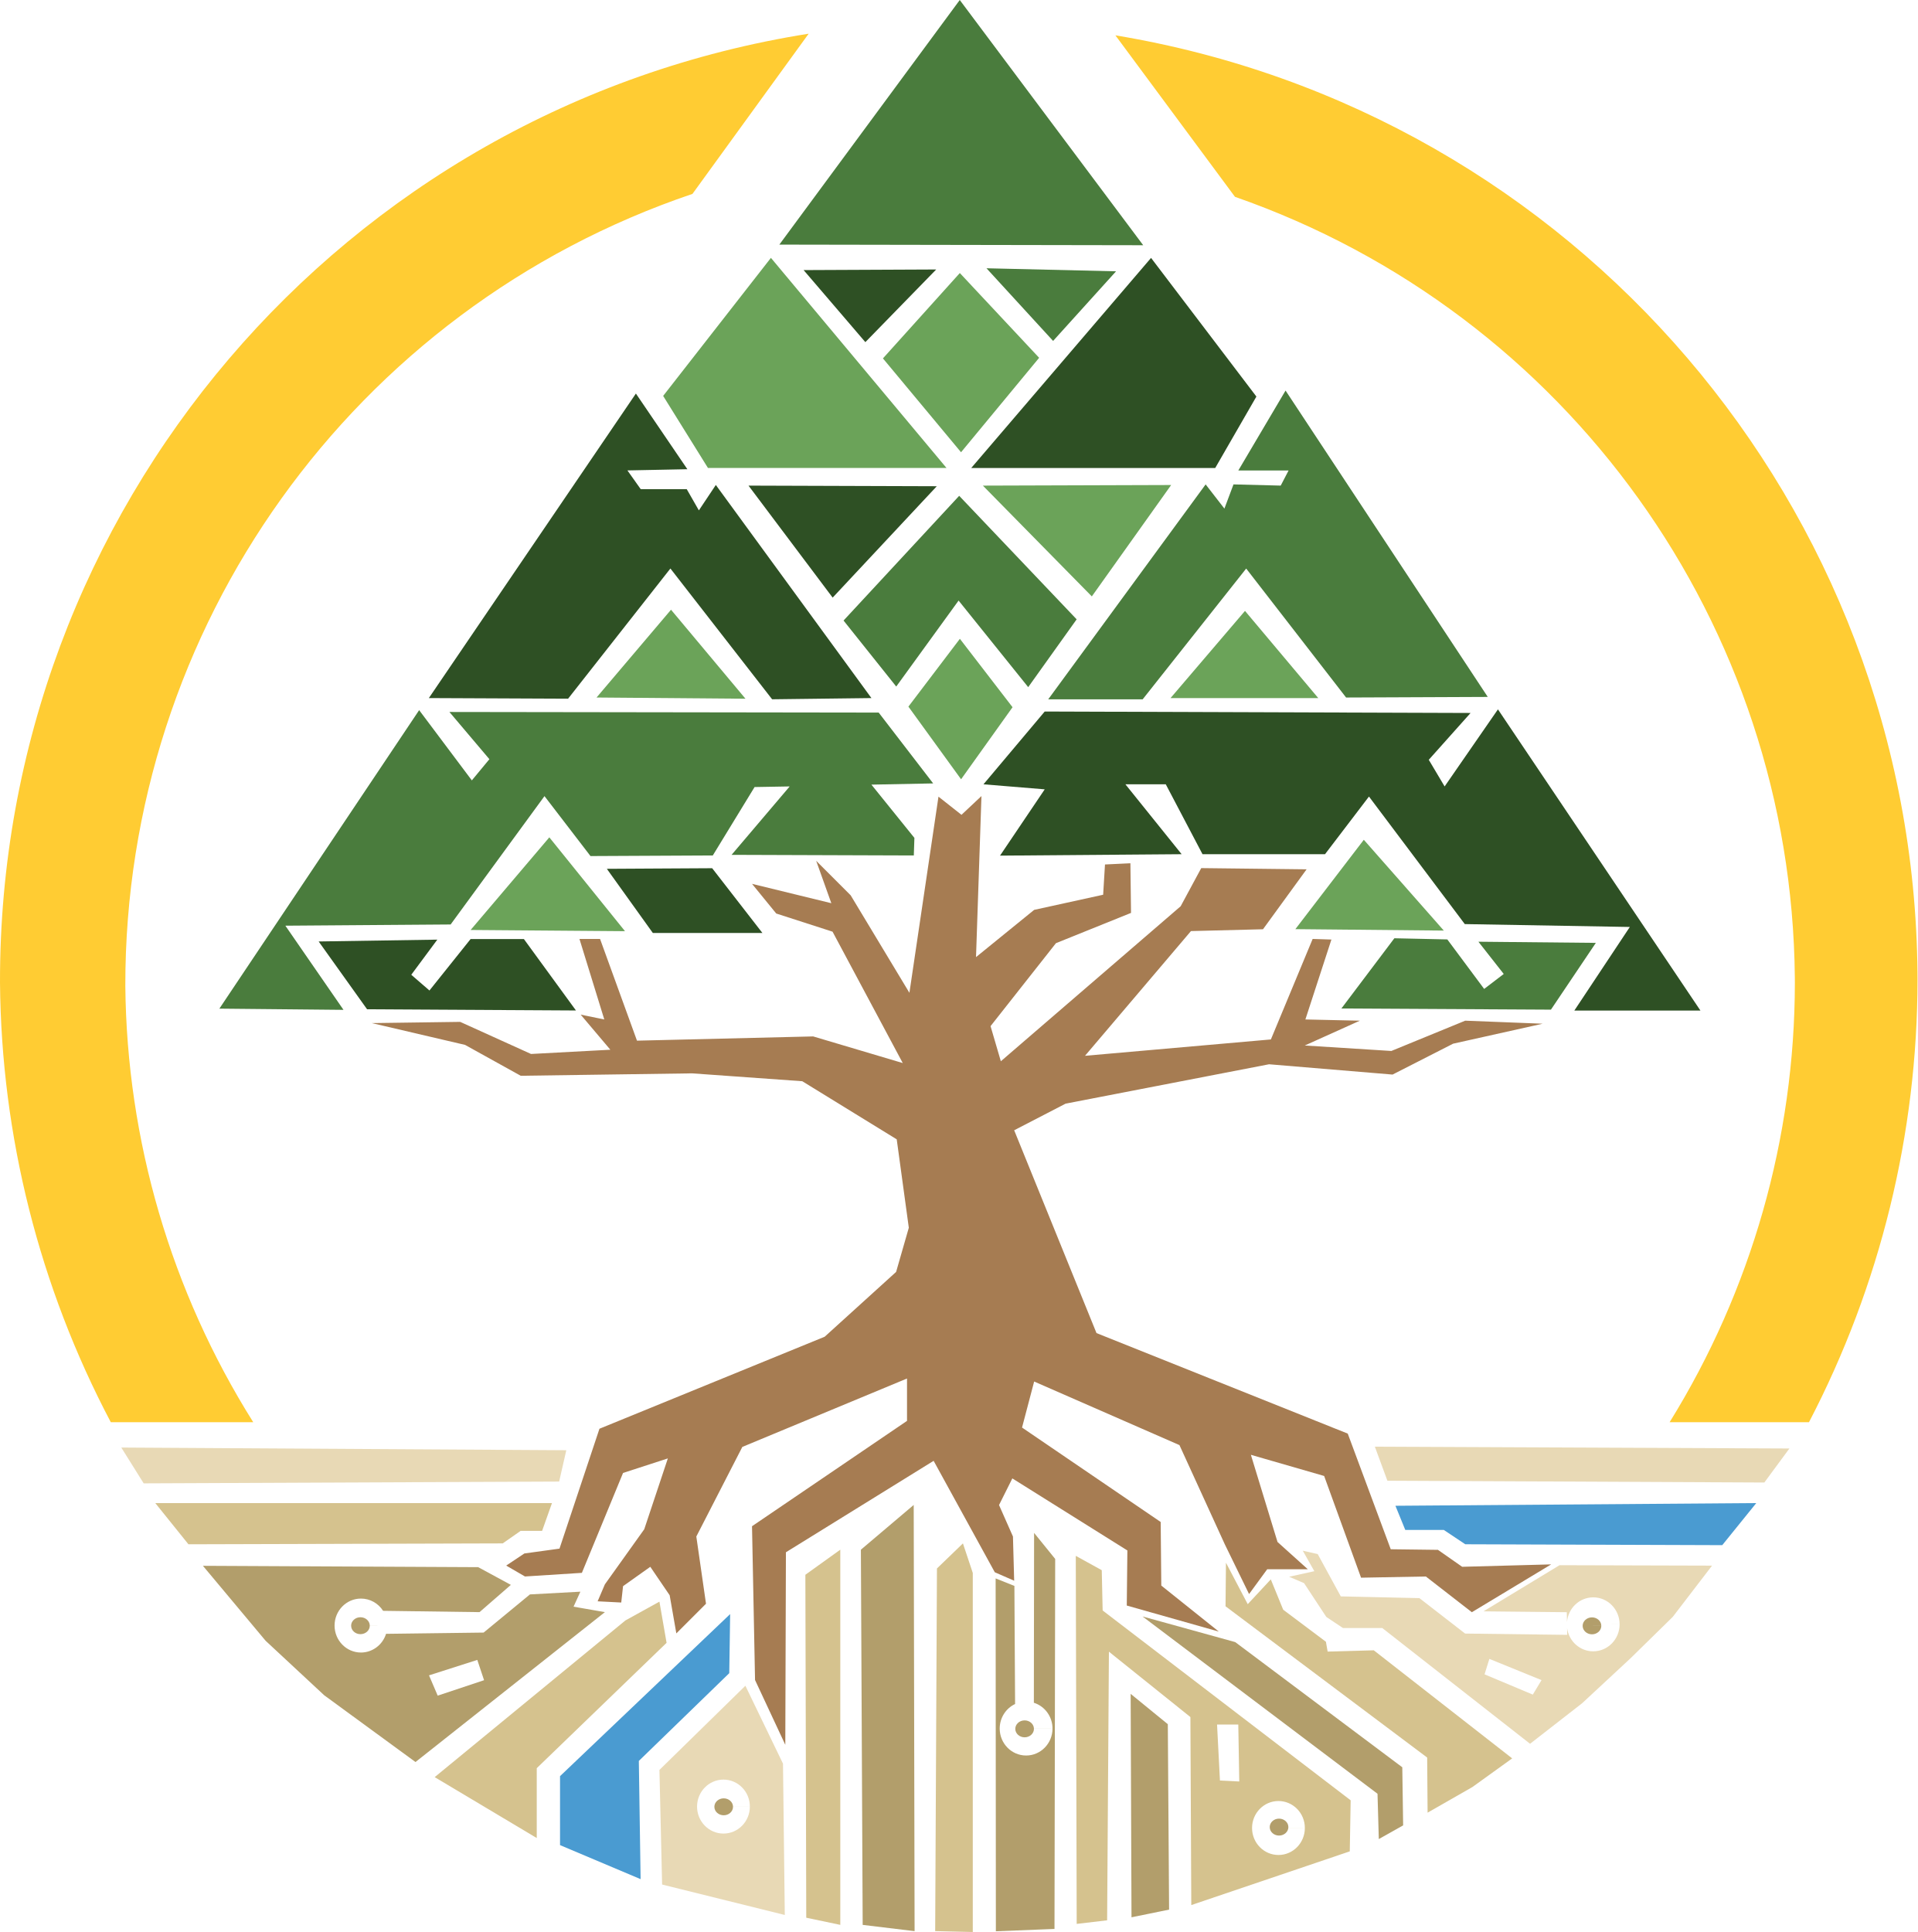
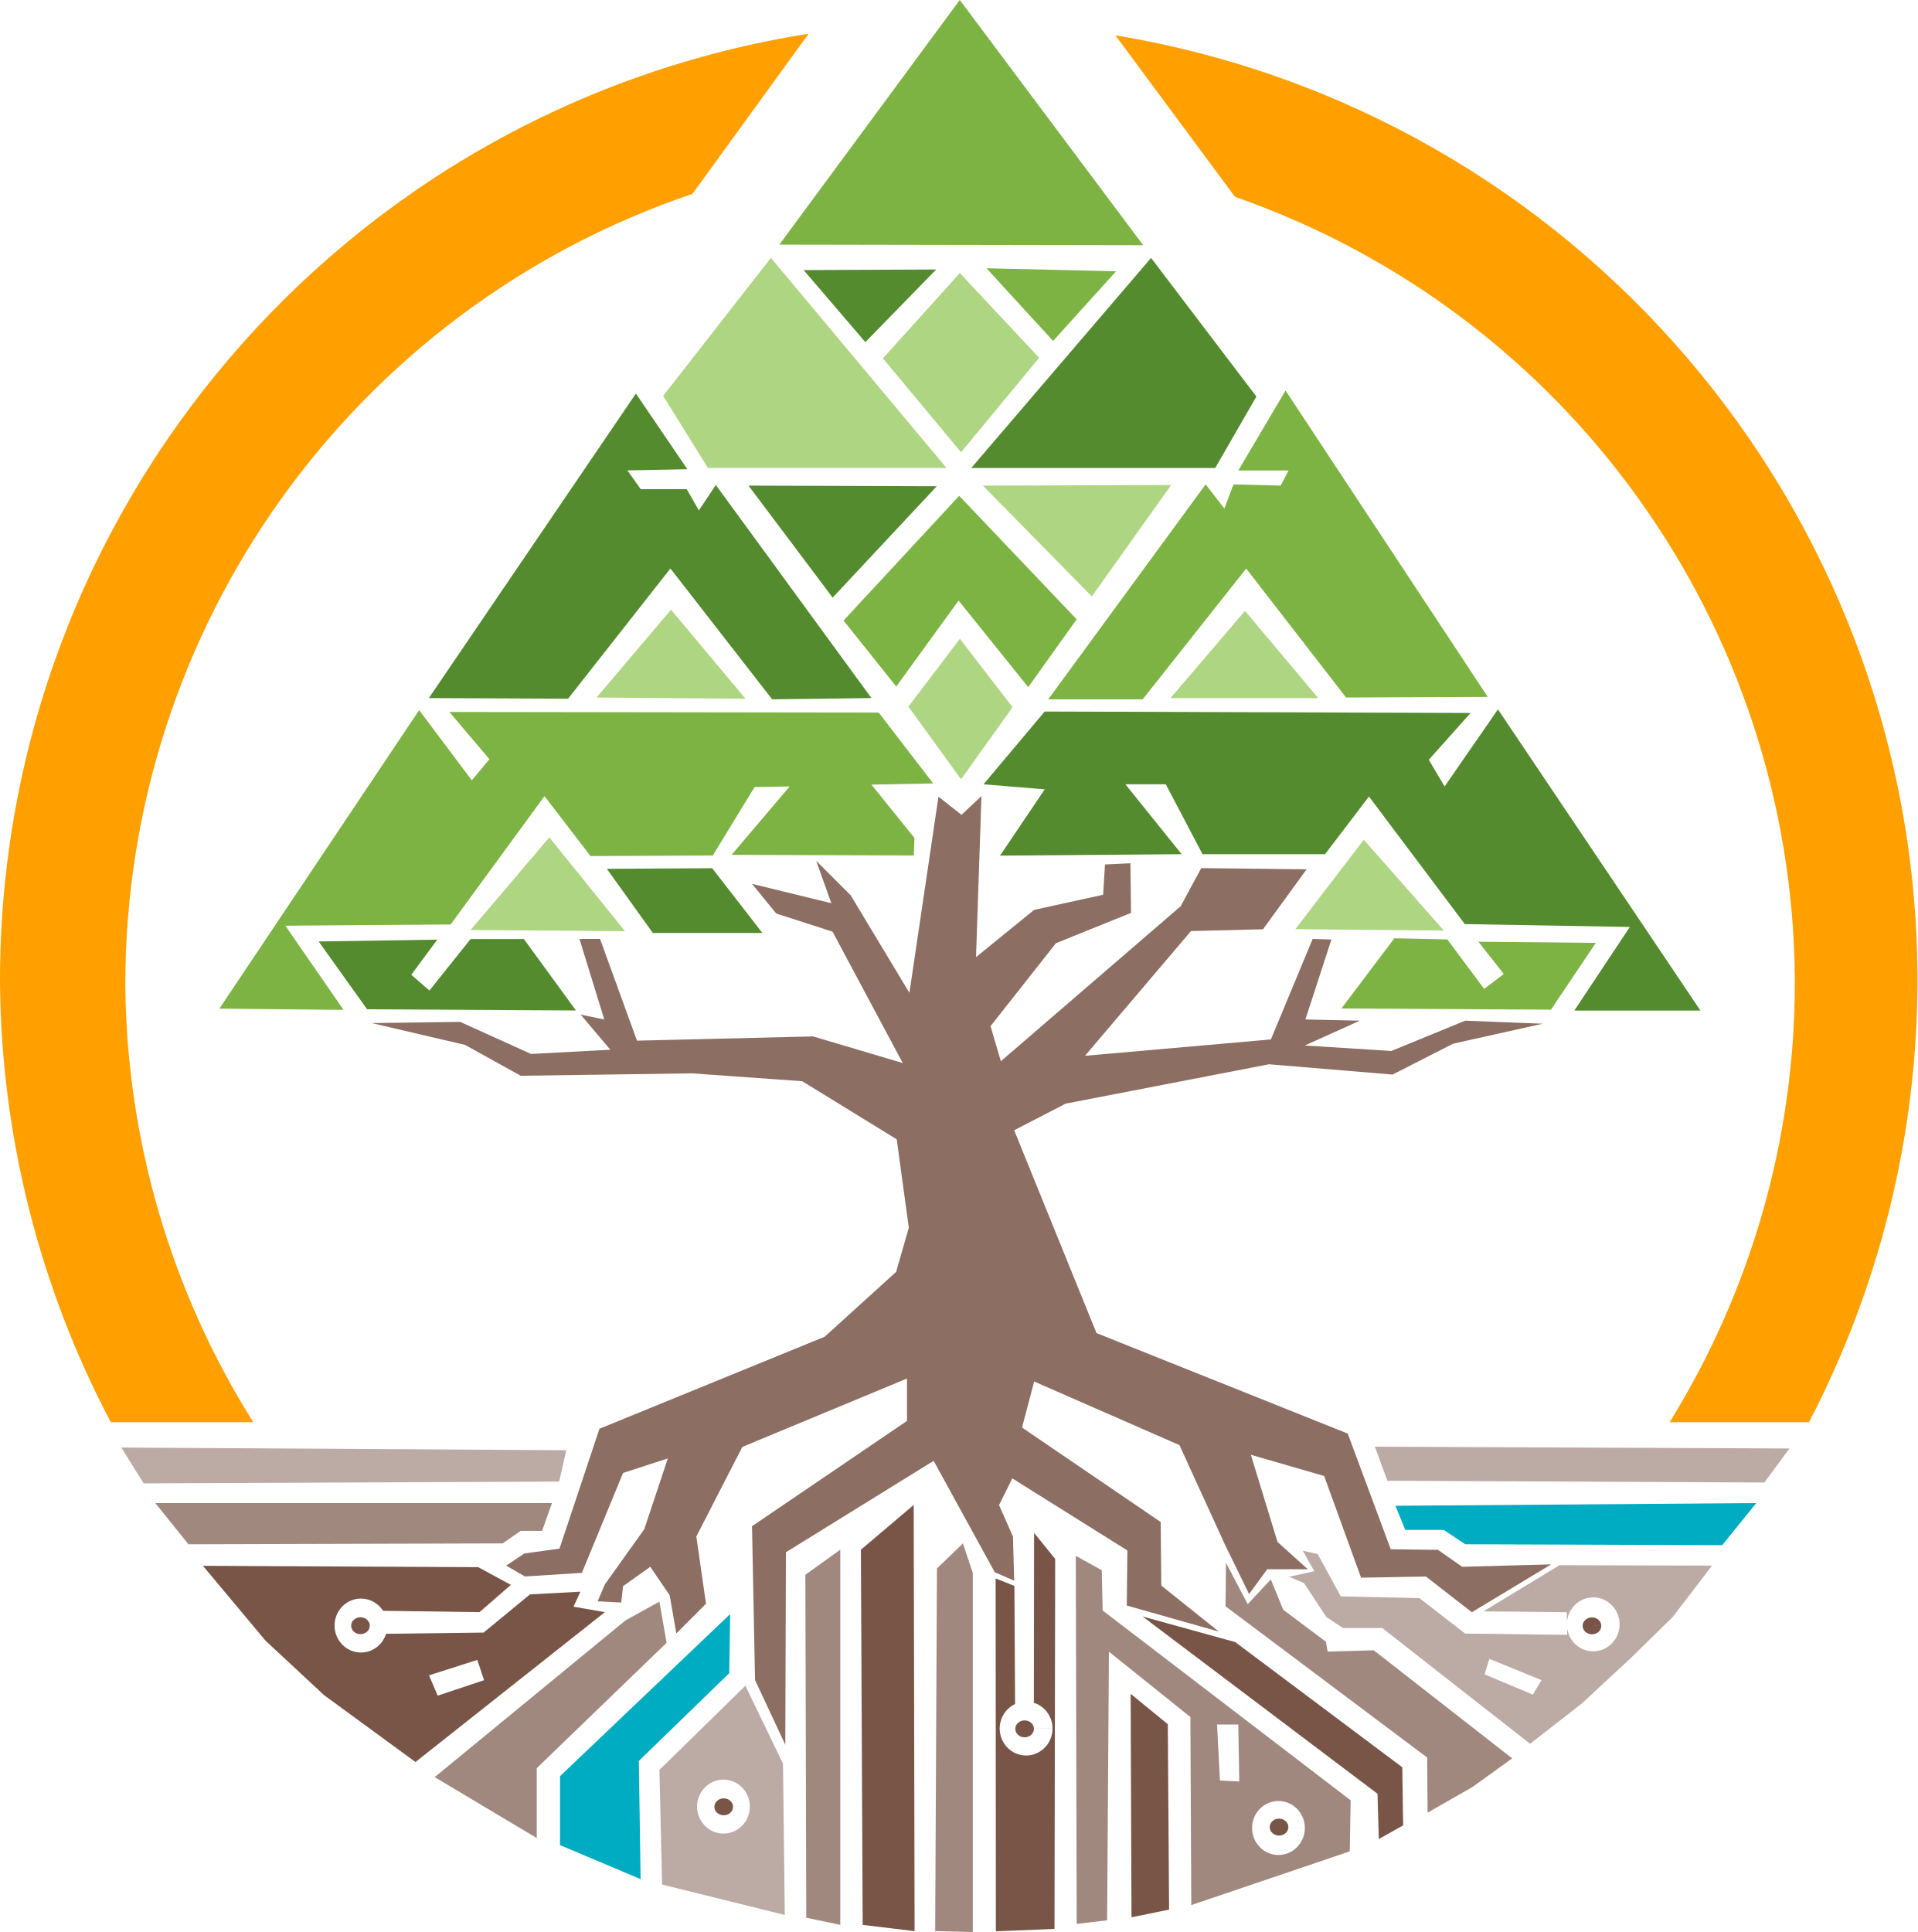
<svg xmlns="http://www.w3.org/2000/svg" version="1.1" width="517.854" height="521.74" viewBox="0 0 517.854 521.74" id="svg1">
-   <g id="water" style="fill:#4a9bd1;fill-opacity:1.0">
+   <g id="water" style="fill:#00acc1;fill-opacity:1.0">
    <path d="m 376.854,406.636 97.453,-0.729 -9.187,11.364 -69.401,-0.239 -5.803,-3.871 H 379.515 Z" />
    <path d="m 151.245,479.652 45.943,-43.767 -0.239,15.959 -24.423,23.699 0.48,31.921 -21.761,-9.188 z" />
  </g>
-   <g id="sun" style="opacity:1;fill:#ffcc33;fill-opacity:1;fill-rule:nonzero;stroke:none;stroke-width:1.333">
+   <g id="sun" style="opacity:1;fill:#ffa000;fill-opacity:1;fill-rule:nonzero;stroke:none;stroke-width:1.333">
    <path d="M 218.391,9.1 C 92.397,29.068 -0.281,137.828 6.397815e-4,265.396 0.349,306.776 10.61,347.469 29.922,384.068 H 68.391 C 46.187,348.729 34.23,307.928 33.845,266.204 33.714,169.437 95.349,83.38 187.01,52.36 Z m 82.839,0.443 32.291,43.609 C 423.339,84.475 483.834,168.797 484.719,263.917 l 0.011,1.525 c -0.032,41.917 -11.74,82.995 -33.824,118.625 h 37.636 c 19.24,-36.911 29.292,-77.921 29.312,-119.547 l -0.009,-1.745 C 516.771,136.943 425.375,30.1 301.23,9.543 Z" />
  </g>
-   <g id="leaves-normal" style="fill:#4a7c3d;fill-opacity:1.0;fill-rule:nonzero;stroke:none;stroke-width:1.333">
+   <g id="leaves-normal" style="fill:#7cb342;fill-opacity:1.0;fill-rule:nonzero;stroke:none;stroke-width:1.333">
    <path d="M 259.198,2.20241e-5 308.739,66.224 210.474,66.057 Z" />
    <path d="m 266.417,72.448 17.989,19.62 17,-18.801 z" />
    <path d="m 227.813,167.579 31.229,-33.683 31.724,33.355 -13.084,18.312 -18.801,-23.38 -16.839,23.219 z" />
    <path d="m 283.089,188.855 42.511,-58.041 5.068,6.536 2.453,-6.536 12.755,0.323 2.125,-4.084 H 334.427 l 12.755,-21.583 54.609,82.735 -38.26,0.161 -26.979,-34.828 -27.959,35.317 z" />
    <path d="m 59.245,272.385 53.953,-80.609 14.229,18.969 4.74,-5.724 -10.792,-12.751 115.927,0.163 14.713,19.129 -16.676,0.328 11.609,14.385 -0.161,4.745 -49.215,-0.167 15.693,-18.475 -9.479,0.163 -11.287,18.479 -33.027,0.161 -12.427,-16.188 -25.344,34.663 -44.636,0.328 15.699,22.728 z" />
    <path d="m 362.266,272.344 14.301,-18.964 14.303,0.313 9.948,13.369 5.287,-4.041 -6.839,-8.708 31.713,0.312 -12.125,18.032 z" />
  </g>
-   <g id="leaves-light" style="fill:#6ba359;fill-opacity:1.0;fill-rule:nonzero;stroke:none;stroke-width:1.333">
+   <g id="leaves-light" style="fill:#aed581;fill-opacity:1.0;fill-rule:nonzero;stroke:none;stroke-width:1.333">
    <path d="M 238.449,96.787 259.214,73.735 280.635,96.625 259.542,122.131 Z" />
    <path d="m 179.094,106.917 29.104,-37.281 47.417,56.735 h -64.423 z" />
    <path d="m 245.329,190.824 13.901,-18.313 14.224,18.475 -13.901,19.457 z" />
    <path d="m 316.121,188.516 20.109,-23.541 19.785,23.541 z" />
    <path d="m 161.105,188.365 20.115,-23.708 20.109,24.036 z" />
    <path d="m 127.099,251.141 21.255,-25.016 20.437,25.344 z" />
    <path d="m 349.834,250.917 18.484,-24.131 21.604,24.521 z" />
    <path d="m 265.438,131.141 29.427,29.921 21.423,-30.083 z" />
  </g>
-   <g id="leaves-dark" style="fill:#2e5024;fill-opacity:1.0;fill-rule:nonzero;stroke:none;stroke-width:1.333">
+   <g id="leaves-dark" style="fill:#558b2f;fill-opacity:1.0;fill-rule:nonzero;stroke:none;stroke-width:1.333">
    <path d="m 163.886,234.625 12.427,17.333 h 29.593 l -13.572,-17.495 z" />
    <path d="m 217.026,72.937 16.677,19.459 19.131,-19.62 z" />
    <path d="m 171.734,106.276 -55.916,82.24 37.604,0.167 27.631,-35.156 27.468,35.317 26.819,-0.328 -42.021,-57.552 -4.579,6.864 -3.271,-5.719 h -12.427 l -3.599,-5.072 16.187,-0.324 z" />
    <path d="m 86.058,254.245 13.077,18.312 56.412,0.324 -14.063,-19.292 h -14.391 l -11.115,13.896 -4.907,-4.251 7.032,-9.484 z" />
    <path d="m 282.141,192.147 115.011,0.391 -11.292,12.645 4.281,7.197 14.401,-20.817 54.683,81.339 h -34.052 l 14.984,-22.573 -44.568,-0.776 -25.88,-34.443 -11.869,15.568 h -33.084 l -9.921,-18.875 h -10.901 l 15.183,18.875 -49.043,0.385 12.068,-17.901 -16.541,-1.359 z" />
    <path d="m 262.297,126.38 48.563,-56.733 28.448,37.443 -11.12,19.291 z" />
    <path d="m 202.146,131.141 22.724,30.249 28.125,-30.083 z" />
  </g>
-   <g id="trunk" style="fill:#a67c52;fill-opacity:1.0;fill-rule:nonzero;stroke:none;stroke-width:1.333">
+   <g id="trunk" style="fill:#8d6e63;fill-opacity:1.0;fill-rule:nonzero;stroke:none;stroke-width:1.333">
    <path d="m 265.058,214.975 -5.396,5.068 -6.213,-4.907 -7.849,52.973 -15.86,-26.323 -9.317,-9.317 4.089,11.443 -21.417,-5.229 6.536,8.011 15.209,4.907 18.963,35.479 -24.197,-7.193 -47.579,1.147 -9.973,-27.469 h -5.563 l 6.708,21.745 -6.38,-1.308 8.016,9.48 -21.423,1.145 -19.129,-8.667 -23.871,0.328 25.177,5.885 15.041,8.339 46.276,-0.651 29.756,2.125 25.511,15.692 3.265,23.875 -3.432,11.933 -19.292,17.5 -60.823,24.848 -10.792,32.376 -9.484,1.307 -4.907,3.271 5.068,2.943 15.369,-0.979 11.12,-26.98 12.099,-3.927 -6.375,19.131 -10.631,14.88 -1.959,4.579 6.376,0.328 0.489,-4.417 7.359,-5.229 5.229,7.683 1.803,10.303 8.011,-8.011 -2.615,-18.152 12.427,-24.197 44.475,-18.473 v 11.443 l -41.86,28.448 0.817,41.531 8.172,17.495 0.167,-51.995 39.891,-24.693 16.516,30.089 5.235,2.287 -0.328,-11.937 -3.761,-8.5 3.595,-7.193 31.067,19.459 -0.161,14.875 24.855,7.031 -15.536,-12.427 -0.163,-17.167 -37.443,-25.505 3.272,-12.427 39.239,17.167 12.261,26.817 6.541,13.407 4.905,-6.703 h 10.953 l -8.177,-7.36 -7.192,-23.541 19.787,5.719 9.968,27.468 17.5,-0.323 12.423,9.647 21.421,-12.917 -24.036,0.651 -6.541,-4.577 -12.751,-0.161 -11.609,-31.229 -67.855,-27.147 -22.233,-54.771 13.896,-7.192 54.937,-10.631 33.359,2.781 16.349,-8.339 24.197,-5.396 -20.927,-0.817 -19.948,8.177 -23.38,-1.475 14.875,-6.703 -14.713,-0.328 7.031,-21.584 -5.067,-0.161 -11.281,27.141 -50.199,4.416 28.615,-33.681 19.453,-0.491 11.776,-16.187 -28.453,-0.328 -5.557,10.301 -48.563,41.86 -2.78,-9.485 17.661,-22.4 20.276,-8.177 -0.167,-13.407 -6.865,0.328 -0.495,8.172 -18.635,4.089 -15.699,12.755 z" />
  </g>
-   <g id="roots-normal" style="fill:#d5c28e;fill-opacity:1.0;fill-rule:nonzero;stroke:none;stroke-width:1.333">
+   <g id="roots-normal" style="fill:#a1887f;fill-opacity:1.0;fill-rule:nonzero;stroke:none;stroke-width:1.333">
    <path d="m 331.089,422.016 5.88,11.193 6.229,-6.693 3.349,8.193 11.536,8.651 0.464,2.651 12.459,-0.344 37.38,29.188 -10.729,7.729 -12.115,6.927 -0.115,-14.885 -54.453,-40.844 z" />
    <path d="m 290.531,420.161 0.245,99.391 8.219,-0.968 0.484,-72.547 22.005,17.656 0.24,50.776 42.801,-14.505 0.24,-13.787 -66.979,-51.265 -0.24,-10.88 z m 38.151,45.548 h 5.735 l 0.265,15.385 -5.219,-0.261 z m 16.573,20.661 c 3.937,-0.005 7.136,3.249 7.141,7.276 l -7.131,0.011 h 7.131 c 0,4.02 -3.193,7.285 -7.125,7.285 -3.937,0 -7.131,-3.255 -7.136,-7.281 -0.005,-4.02 3.183,-7.285 7.12,-7.291 z" />
    <path d="m 117.391,479.917 51.509,-42.313 9.188,-5.077 1.932,11.12 -35.063,33.853 v 18.865 z" />
    <path d="m 253.037,423.568 7.016,-6.771 2.661,7.979 v 96.964 l -10.156,-0.24 z" />
    <path d="m 217.501,425.267 9.432,-6.772 v 101.319 l -9.193,-1.932 z" />
    <path d="M 41.943,405.917 H 149.067 l -2.661,7.495 h -5.801 l -4.839,3.385 -84.875,0.24 z" />
  </g>
-   <g id="roots-light" style="fill:#e8d9b5;fill-opacity:1.0;fill-rule:nonzero;stroke:none;stroke-width:1.333">
+   <g id="roots-light" style="fill:#bcaaa4;fill-opacity:1.0;fill-rule:nonzero;stroke:none;stroke-width:1.333">
    <path d="m 351.834,418.767 3.12,5.536 -6.808,1.5 4.036,1.729 6,9.115 4.5,3 h 10.615 l 39.917,31.265 14.073,-10.959 13.041,-12.115 11.421,-11.192 10.615,-13.844 -41.192,-0.115 -20.537,12.459 22.5,0.233 0.052,2.647 c 0.313,-3.756 3.385,-6.647 7.073,-6.661 3.937,-0.005 7.131,3.249 7.14,7.276 l -7.129,0.011 h 7.129 c 0,4.025 -3.192,7.285 -7.129,7.291 -3.541,0 -6.547,-2.656 -7.052,-6.239 l 0.031,1.791 -27.573,-0.348 -12.348,-9.573 -21.229,-0.464 -6.229,-11.421 z m 50.391,29.219 14.083,5.733 -2.349,3.912 -13.036,-5.473 z" />
    <path d="m 201.302,455.24 -23.213,22.729 0.724,30.953 33.131,8.219 -0.485,-40.865 z m -5.927,25.344 c 3.932,-0.005 7.131,3.249 7.136,7.276 l -7.125,0.011 h 7.125 c 0,4.025 -3.188,7.287 -7.125,7.287 -3.937,0.004 -7.131,-3.256 -7.136,-7.276 0,-4.027 3.188,-7.292 7.125,-7.297 z" />
    <path d="m 371.302,390.683 111.953,0.484 -6.771,9.188 -101.797,-0.484 z" />
    <path d="m 32.755,390.912 120.183,0.724 -1.932,8.464 -112.204,0.484 z" />
  </g>
-   <g id="roots-dark" style="fill:#b29e6b;fill-opacity:1.0;fill-rule:nonzero;stroke:none;stroke-width:1.333">
+   <g id="roots-dark" style="fill:#795548;fill-opacity:1.0;fill-rule:nonzero;stroke:none;stroke-width:1.333">
    <path d="m 197.963,487.933 c 0,1.26 -1.124,2.285 -2.515,2.285 -1.391,0 -2.521,-1.025 -2.521,-2.285 0,-1.261 1.125,-2.287 2.516,-2.287 1.391,-0.005 2.52,1.02 2.52,2.281 l -2.52,0.005 z" />
    <path d="m 432.454,439.063 c 0,1.261 -1.125,2.287 -2.516,2.287 -1.391,0 -2.521,-1.025 -2.521,-2.287 0,-1.26 1.125,-2.287 2.516,-2.287 1.391,-0.005 2.521,1.021 2.521,2.281 l -2.521,0.005 z" />
    <path d="m 347.943,493.412 c 0,1.26 -1.125,2.287 -2.516,2.287 -1.391,0 -2.521,-1.021 -2.521,-2.287 0,-1.26 1.125,-2.287 2.516,-2.287 1.391,0 2.521,1.021 2.521,2.281 l -2.521,0.005 z" />
    <path d="m 279.23,466.881 c 0,1.26 -1.125,2.285 -2.516,2.285 -1.391,0 -2.516,-1.025 -2.521,-2.285 0,-1.261 1.125,-2.287 2.516,-2.287 1.391,-0.005 2.521,1.02 2.521,2.281 l -2.516,0.005 z" />
    <path d="m 99.865,439.021 c 0,1.265 -1.131,2.287 -2.521,2.287 -1.389,0.005 -2.515,-1.021 -2.515,-2.281 -0.005,-1.265 1.12,-2.287 2.511,-2.287 1.391,-0.005 2.52,1.016 2.525,2.281 h -2.521 z" />
    <path d="m 308.563,436.532 25.031,6.921 45.115,33.803 0.229,15.692 -6.573,3.693 -0.349,-12.235 z" />
    <path d="m 305.349,457.428 10.037,8.192 0.344,50.073 -10.152,2.077 z" />
    <path d="m 279.271,413.964 -0.063,45.869 c 2.984,0.937 5.031,3.756 5.036,6.948 l -7.129,0.011 h 7.129 c 0,4.027 -3.187,7.287 -7.124,7.287 -3.939,0.005 -7.131,-3.255 -7.136,-7.281 0,-2.849 1.625,-5.437 4.156,-6.625 l -0.187,-31.896 -5.068,-2.025 0.063,95.292 15.833,-0.631 0.187,-99.921 -5.697,-7.032 z" />
    <path d="m 54.802,422.849 16.928,20.24 15.823,14.719 24.656,18.031 51.151,-40.479 -8.463,-1.475 1.843,-4.047 -13.619,0.735 -12.511,10.308 -26.349,0.337 c -0.948,3.005 -3.683,5.043 -6.771,5.052 -3.937,0 -7.131,-3.26 -7.136,-7.28 0,-4.027 3.188,-7.287 7.12,-7.292 2.417,-0.005 4.672,1.244 5.989,3.312 l 26.043,0.349 8.463,-7.36 -8.828,-4.785 z m 47.099,16.125 -4.416,0.005 h 4.416 z m 27,9.287 1.829,5.479 -12.521,4.172 -2.349,-5.479 z" />
    <path d="m 232.495,418.5 14.265,-12.088 0.24,115.099 -14.021,-1.692 z" />
  </g>
</svg>
